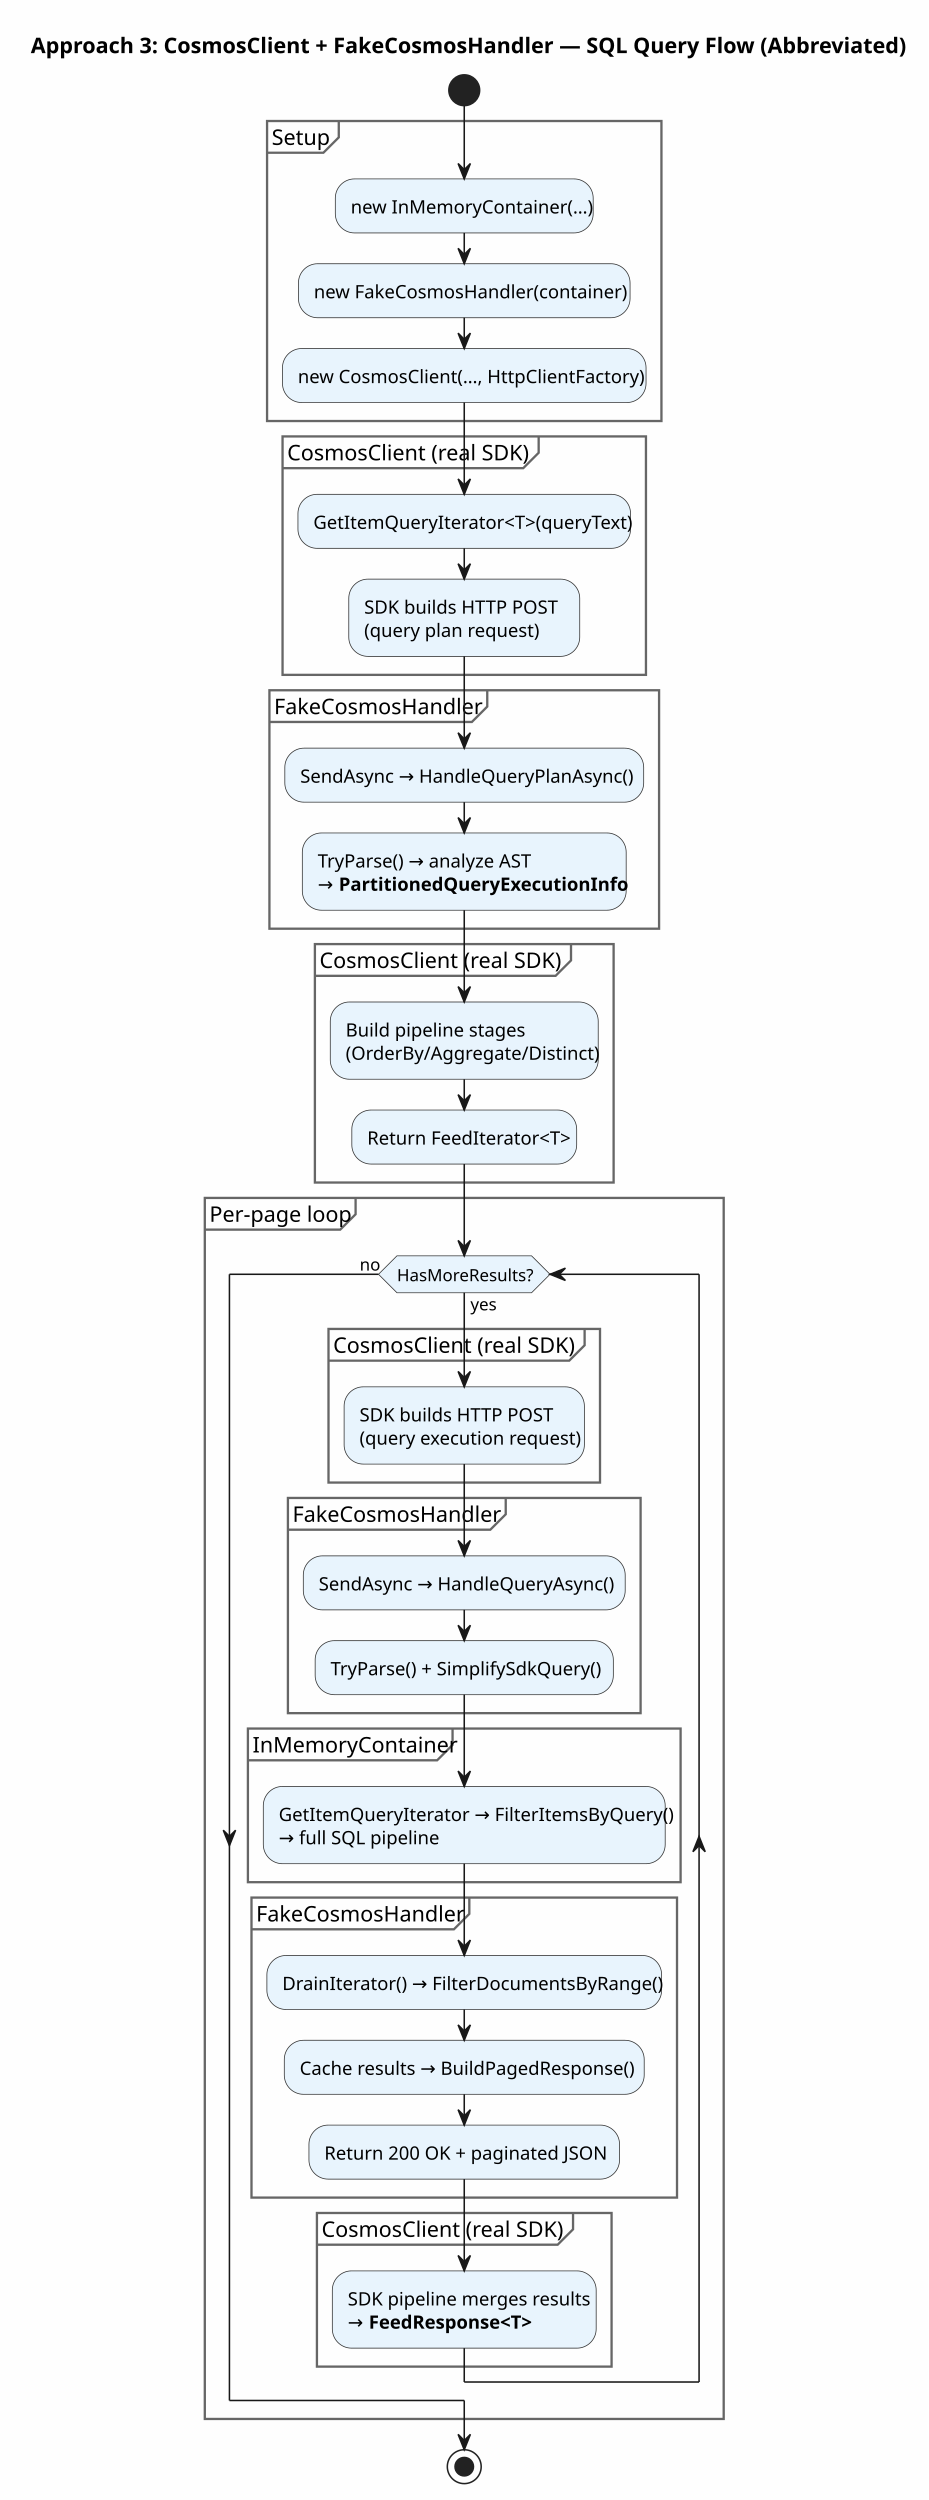
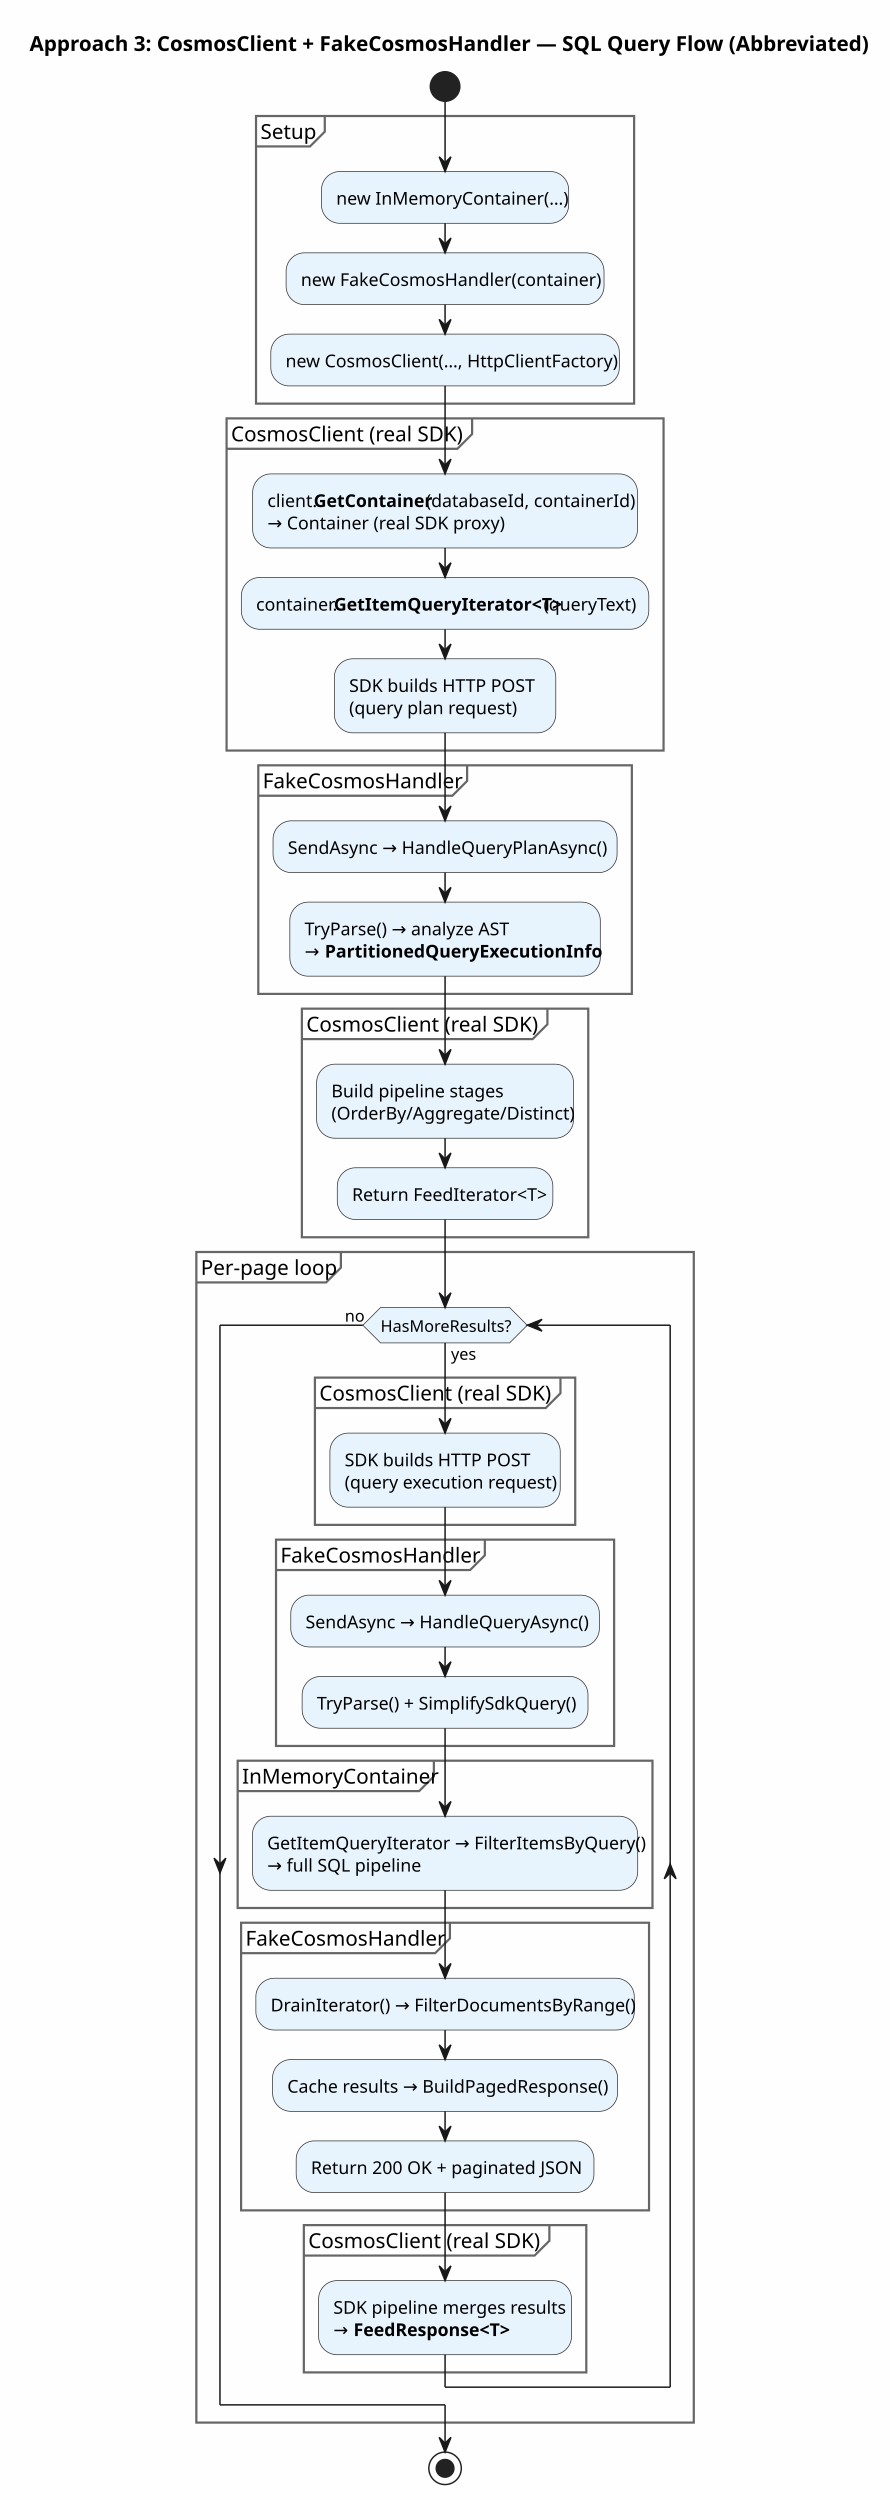
- <svg xmlns="http://www.w3.org/2000/svg" contentStyleType="text/css" data-diagram-type="ACTIVITY" height="1624px" preserveAspectRatio="none" style="width:603px;height:1624px;background:#FEFEFE;" version="1.1" viewBox="0 0 603 1624" width="603px" zoomAndPan="magnify">
+ <svg xmlns="http://www.w3.org/2000/svg" contentStyleType="text/css" data-diagram-type="ACTIVITY" height="1694px" preserveAspectRatio="none" style="width:603px;height:1694px;background:#FEFEFE;" version="1.1" viewBox="0 0 603 1694" width="603px" zoomAndPan="magnify">
  <defs />
  <g>
-     <rect fill="#FEFEFE" height="1624" style="stroke:none;stroke-width:1;" width="603" x="0" y="0" />
+     <rect fill="#FEFEFE" height="1694" style="stroke:none;stroke-width:1;" width="603" x="0" y="0" />
    <g class="title" data-source-line="1">
      <text fill="#000000" font-family="sans-serif" font-size="14" font-weight="bold" lengthAdjust="spacing" textLength="560.157" x="20" y="34.533">Approach 3: CosmosClient + FakeCosmosHandler — SQL Query Flow (Abbreviated)</text>
    </g>
    <ellipse cx="301.579" cy="58.609" fill="#222222" rx="10" ry="10" style="stroke:#222222;stroke-width:1;" />
    <rect fill="none" height="194.891" style="stroke:#666666;stroke-width:1.5;" width="256.188" x="173.485" y="78.609" />
    <path d="M220.071,78.609 L220.071,89.219 L210.071,99.219 L173.485,99.219" fill="none" style="stroke:#666666;stroke-width:1.5;" />
    <text fill="#000000" font-family="sans-serif" font-size="14" lengthAdjust="spacing" textLength="36.586" x="176.485" y="94.143">Setup</text>
    <rect fill="#E8F4FD" height="35.094" rx="12.5" ry="12.5" style="stroke:#333333;stroke-width:0.5;" width="167.51" x="217.824" y="116.219" />
    <text fill="#000000" font-family="sans-serif" font-size="12" lengthAdjust="spacing" textLength="147.51" x="227.824" y="138.676">new InMemoryContainer(…)</text>
    <rect fill="#E8F4FD" height="35.094" rx="12.5" ry="12.5" style="stroke:#333333;stroke-width:0.5;" width="215.416" x="193.871" y="171.312" />
    <text fill="#000000" font-family="sans-serif" font-size="12" lengthAdjust="spacing" textLength="195.416" x="203.871" y="193.769">new FakeCosmosHandler(container)</text>
    <rect fill="#E8F4FD" height="35.094" rx="12.5" ry="12.5" style="stroke:#333333;stroke-width:0.5;" width="236.188" x="183.485" y="226.406" />
    <text fill="#000000" font-family="sans-serif" font-size="12" lengthAdjust="spacing" textLength="216.188" x="193.485" y="248.863">new CosmosClient(…, HttpClientFactory)</text>
-     <rect fill="none" height="154.891" style="stroke:#666666;stroke-width:1.5;" width="236.066" x="183.545" y="283.5" />
-     <path d="M349.918,283.5 L349.918,294.109 L339.918,304.109 L183.545,304.109" fill="none" style="stroke:#666666;stroke-width:1.5;" />
-     <text fill="#000000" font-family="sans-serif" font-size="14" lengthAdjust="spacing" textLength="156.372" x="186.545" y="299.033">CosmosClient (real SDK)</text>
-     <rect fill="#E8F4FD" height="35.094" rx="12.5" ry="12.5" style="stroke:#333333;stroke-width:0.5;" width="216.066" x="193.545" y="321.109" />
-     <text fill="#000000" font-family="sans-serif" font-size="12" lengthAdjust="spacing" textLength="196.066" x="203.545" y="343.566">GetItemQueryIterator&lt;T&gt;(queryText)</text>
-     <rect fill="#E8F4FD" height="50.188" rx="12.5" ry="12.5" style="stroke:#333333;stroke-width:0.5;" width="150.031" x="226.563" y="376.203" />
-     <text fill="#000000" font-family="sans-serif" font-size="12" lengthAdjust="spacing" textLength="130.031" x="236.563" y="398.66">SDK builds HTTP POST</text>
-     <text fill="#000000" font-family="sans-serif" font-size="12" lengthAdjust="spacing" textLength="107.391" x="236.563" y="413.754">(query plan request)</text>
-     <rect fill="none" height="154.891" style="stroke:#666666;stroke-width:1.5;" width="253.117" x="175.02" y="448.391" />
-     <path d="M316.516,448.391 L316.516,459 L306.516,469 L175.02,469" fill="none" style="stroke:#666666;stroke-width:1.5;" />
-     <text fill="#000000" font-family="sans-serif" font-size="14" lengthAdjust="spacing" textLength="131.496" x="178.02" y="463.924">FakeCosmosHandler</text>
-     <rect fill="#E8F4FD" height="35.094" rx="12.5" ry="12.5" style="stroke:#333333;stroke-width:0.5;" width="233.117" x="185.02" y="486" />
-     <text fill="#000000" font-family="sans-serif" font-size="12" lengthAdjust="spacing" textLength="213.117" x="195.02" y="508.457">SendAsync → HandleQueryPlanAsync()</text>
-     <rect fill="#E8F4FD" height="50.188" rx="12.5" ry="12.5" style="stroke:#333333;stroke-width:0.5;" width="210.377" x="196.39" y="541.094" />
-     <text fill="#000000" font-family="sans-serif" font-size="12" lengthAdjust="spacing" textLength="141.721" x="206.39" y="563.551">TryParse() → analyze AST</text>
-     <text fill="#000000" font-family="sans-serif" font-size="12" lengthAdjust="spacing" textLength="10.354" x="206.39" y="578.644">→</text>
-     <text fill="#000000" font-family="sans-serif" font-size="12" font-weight="bold" lengthAdjust="spacing" textLength="176.69" x="220.078" y="578.644">PartitionedQueryExecutionInfo</text>
-     <rect fill="none" height="154.891" style="stroke:#666666;stroke-width:1.5;" width="194.055" x="204.551" y="613.281" />
-     <path d="M370.923,613.281 L370.923,623.891 L360.923,633.891 L204.551,633.891" fill="none" style="stroke:#666666;stroke-width:1.5;" />
-     <text fill="#000000" font-family="sans-serif" font-size="14" lengthAdjust="spacing" textLength="156.372" x="207.551" y="628.814">CosmosClient (real SDK)</text>
-     <rect fill="#E8F4FD" height="50.188" rx="12.5" ry="12.5" style="stroke:#333333;stroke-width:0.5;" width="174.055" x="214.551" y="650.891" />
-     <text fill="#000000" font-family="sans-serif" font-size="12" lengthAdjust="spacing" textLength="110.074" x="224.551" y="673.348">Build pipeline stages</text>
-     <text fill="#000000" font-family="sans-serif" font-size="12" lengthAdjust="spacing" textLength="154.055" x="224.551" y="688.441">(OrderBy/Aggregate/Distinct)</text>
-     <rect fill="#E8F4FD" height="35.094" rx="12.5" ry="12.5" style="stroke:#333333;stroke-width:0.5;" width="146.065" x="228.546" y="721.078" />
-     <text fill="#000000" font-family="sans-serif" font-size="12" lengthAdjust="spacing" textLength="126.064" x="238.546" y="743.535">Return FeedIterator&lt;T&gt;</text>
-     <rect fill="none" height="793.183" style="stroke:#666666;stroke-width:1.5;" width="337.072" x="133.042" y="778.172" />
-     <path d="M230.994,778.172 L230.994,788.781 L220.994,798.781 L133.042,798.781" fill="none" style="stroke:#666666;stroke-width:1.5;" />
-     <text fill="#000000" font-family="sans-serif" font-size="14" lengthAdjust="spacing" textLength="87.951" x="136.042" y="793.705">Per-page loop</text>
-     <rect fill="none" height="99.797" style="stroke:#666666;stroke-width:1.5;" width="176.372" x="213.393" y="863.276" />
-     <path d="M379.765,863.276 L379.765,873.886 L369.765,883.886 L213.393,883.886" fill="none" style="stroke:#666666;stroke-width:1.5;" />
-     <text fill="#000000" font-family="sans-serif" font-size="14" lengthAdjust="spacing" textLength="156.372" x="216.393" y="878.81">CosmosClient (real SDK)</text>
-     <rect fill="#E8F4FD" height="50.188" rx="12.5" ry="12.5" style="stroke:#333333;stroke-width:0.5;" width="156.072" x="223.542" y="900.886" />
-     <text fill="#000000" font-family="sans-serif" font-size="12" lengthAdjust="spacing" textLength="130.031" x="233.542" y="923.343">SDK builds HTTP POST</text>
-     <text fill="#000000" font-family="sans-serif" font-size="12" lengthAdjust="spacing" textLength="136.072" x="233.542" y="938.437">(query execution request)</text>
-     <rect fill="none" height="139.797" style="stroke:#666666;stroke-width:1.5;" width="229.1" x="187.029" y="973.073" />
-     <path d="M328.525,973.073 L328.525,983.683 L318.525,993.683 L187.029,993.683" fill="none" style="stroke:#666666;stroke-width:1.5;" />
-     <text fill="#000000" font-family="sans-serif" font-size="14" lengthAdjust="spacing" textLength="131.496" x="190.029" y="988.606">FakeCosmosHandler</text>
-     <rect fill="#E8F4FD" height="35.094" rx="12.5" ry="12.5" style="stroke:#333333;stroke-width:0.5;" width="209.1" x="197.029" y="1010.683" />
-     <text fill="#000000" font-family="sans-serif" font-size="12" lengthAdjust="spacing" textLength="189.1" x="207.029" y="1033.14">SendAsync → HandleQueryAsync()</text>
-     <rect fill="#E8F4FD" height="35.094" rx="12.5" ry="12.5" style="stroke:#333333;stroke-width:0.5;" width="193.695" x="204.731" y="1065.776" />
-     <text fill="#000000" font-family="sans-serif" font-size="12" lengthAdjust="spacing" textLength="173.695" x="214.731" y="1088.233">TryParse() + SimplifySdkQuery()</text>
-     <rect fill="none" height="99.797" style="stroke:#666666;stroke-width:1.5;" width="281.072" x="161.042" y="1122.87" />
-     <path d="M293.98,1122.87 L293.98,1133.479 L283.98,1143.479 L161.042,1143.479" fill="none" style="stroke:#666666;stroke-width:1.5;" />
-     <text fill="#000000" font-family="sans-serif" font-size="14" lengthAdjust="spacing" textLength="122.938" x="164.042" y="1138.403">InMemoryContainer</text>
-     <rect fill="#E8F4FD" height="50.188" rx="12.5" ry="12.5" style="stroke:#333333;stroke-width:0.5;" width="261.072" x="171.042" y="1160.479" />
-     <text fill="#000000" font-family="sans-serif" font-size="12" lengthAdjust="spacing" textLength="241.072" x="181.042" y="1182.937">GetItemQueryIterator → FilterItemsByQuery()</text>
-     <text fill="#000000" font-family="sans-serif" font-size="12" lengthAdjust="spacing" textLength="101.074" x="181.042" y="1198.03">→ full SQL pipeline</text>
-     <rect fill="none" height="194.891" style="stroke:#666666;stroke-width:1.5;" width="276.42" x="163.369" y="1232.667" />
-     <path d="M304.865,1232.667 L304.865,1243.276 L294.865,1253.276 L163.369,1253.276" fill="none" style="stroke:#666666;stroke-width:1.5;" />
-     <text fill="#000000" font-family="sans-serif" font-size="14" lengthAdjust="spacing" textLength="131.496" x="166.369" y="1248.2">FakeCosmosHandler</text>
-     <rect fill="#E8F4FD" height="35.094" rx="12.5" ry="12.5" style="stroke:#333333;stroke-width:0.5;" width="256.42" x="173.369" y="1270.276" />
-     <text fill="#000000" font-family="sans-serif" font-size="12" lengthAdjust="spacing" textLength="236.42" x="183.369" y="1292.733">DrainIterator() → FilterDocumentsByRange()</text>
-     <rect fill="#E8F4FD" height="35.094" rx="12.5" ry="12.5" style="stroke:#333333;stroke-width:0.5;" width="233.797" x="184.68" y="1325.37" />
-     <text fill="#000000" font-family="sans-serif" font-size="12" lengthAdjust="spacing" textLength="213.797" x="194.68" y="1347.827">Cache results → BuildPagedResponse()</text>
-     <rect fill="#E8F4FD" height="35.094" rx="12.5" ry="12.5" style="stroke:#333333;stroke-width:0.5;" width="201.775" x="200.691" y="1380.464" />
-     <text fill="#000000" font-family="sans-serif" font-size="12" lengthAdjust="spacing" textLength="181.775" x="210.691" y="1402.921">Return 200 OK + paginated JSON</text>
-     <rect fill="none" height="99.797" style="stroke:#666666;stroke-width:1.5;" width="191.4" x="205.878" y="1437.558" />
-     <path d="M372.25,1437.558 L372.25,1448.167 L362.25,1458.167 L205.878,1458.167" fill="none" style="stroke:#666666;stroke-width:1.5;" />
-     <text fill="#000000" font-family="sans-serif" font-size="14" lengthAdjust="spacing" textLength="156.372" x="208.878" y="1453.091">CosmosClient (real SDK)</text>
-     <rect fill="#E8F4FD" height="50.188" rx="12.5" ry="12.5" style="stroke:#333333;stroke-width:0.5;" width="171.4" x="215.878" y="1475.167" />
-     <text fill="#000000" font-family="sans-serif" font-size="12" lengthAdjust="spacing" textLength="151.4" x="225.878" y="1497.624">SDK pipeline merges results</text>
-     <text fill="#000000" font-family="sans-serif" font-size="12" lengthAdjust="spacing" textLength="10.354" x="225.878" y="1512.718">→</text>
-     <text fill="#000000" font-family="sans-serif" font-size="12" font-weight="bold" lengthAdjust="spacing" textLength="106.705" x="239.566" y="1512.718">FeedResponse&lt;T&gt;</text>
-     <polygon fill="#E8F4FD" points="257.869,815.781,345.289,815.781,357.289,827.781,345.289,839.781,257.869,839.781,245.869,827.781,257.869,815.781" style="stroke:#333333;stroke-width:0.5;" />
-     <text fill="#000000" font-family="sans-serif" font-size="11" lengthAdjust="spacing" textLength="17.118" x="305.579" y="851.2">yes</text>
-     <text fill="#000000" font-family="sans-serif" font-size="11" lengthAdjust="spacing" textLength="87.42" x="257.869" y="832.282">HasMoreResults?</text>
-     <text fill="#000000" font-family="sans-serif" font-size="11" lengthAdjust="spacing" textLength="12.235" x="233.633" y="825.364">no</text>
-     <ellipse cx="301.579" cy="1602.354" fill="none" rx="11" ry="11" style="stroke:#222222;stroke-width:1;" />
-     <ellipse cx="301.579" cy="1602.354" fill="#222222" rx="6" ry="6" style="stroke:#222222;stroke-width:1;" />
+     <rect fill="none" height="225.078" style="stroke:#666666;stroke-width:1.5;" width="296.096" x="153.531" y="283.5" />
+     <path d="M319.903,283.5 L319.903,294.109 L309.903,304.109 L153.531,304.109" fill="none" style="stroke:#666666;stroke-width:1.5;" />
+     <text fill="#000000" font-family="sans-serif" font-size="14" lengthAdjust="spacing" textLength="156.372" x="156.531" y="299.033">CosmosClient (real SDK)</text>
+     <rect fill="#E8F4FD" height="50.188" rx="12.5" ry="12.5" style="stroke:#333333;stroke-width:0.5;" width="260.773" x="171.192" y="321.109" />
+     <text fill="#000000" font-family="sans-serif" font-size="12" lengthAdjust="spacing" textLength="31.348" x="181.192" y="343.566">client.</text>
+     <text fill="#000000" font-family="sans-serif" font-size="12" font-weight="bold" lengthAdjust="spacing" textLength="76.008" x="212.54" y="343.566">GetContainer</text>
+     <text fill="#000000" font-family="sans-serif" font-size="12" lengthAdjust="spacing" textLength="133.418" x="288.547" y="343.566">(databaseId, containerId)</text>
+     <text fill="#000000" font-family="sans-serif" font-size="12" lengthAdjust="spacing" textLength="157.74" x="181.192" y="358.66">→ Container (real SDK proxy)</text>
+     <rect fill="#E8F4FD" height="35.094" rx="12.5" ry="12.5" style="stroke:#333333;stroke-width:0.5;" width="276.096" x="163.531" y="391.297" />
+     <text fill="#000000" font-family="sans-serif" font-size="12" lengthAdjust="spacing" textLength="52.699" x="173.531" y="413.754">container.</text>
+     <text fill="#000000" font-family="sans-serif" font-size="12" font-weight="bold" lengthAdjust="spacing" textLength="142.049" x="226.23" y="413.754">GetItemQueryIterator&lt;T&gt;</text>
+     <text fill="#000000" font-family="sans-serif" font-size="12" lengthAdjust="spacing" textLength="61.348" x="368.279" y="413.754">(queryText)</text>
+     <rect fill="#E8F4FD" height="50.188" rx="12.5" ry="12.5" style="stroke:#333333;stroke-width:0.5;" width="150.031" x="226.563" y="446.391" />
+     <text fill="#000000" font-family="sans-serif" font-size="12" lengthAdjust="spacing" textLength="130.031" x="236.563" y="468.848">SDK builds HTTP POST</text>
+     <text fill="#000000" font-family="sans-serif" font-size="12" lengthAdjust="spacing" textLength="107.391" x="236.563" y="483.941">(query plan request)</text>
+     <rect fill="none" height="154.891" style="stroke:#666666;stroke-width:1.5;" width="253.117" x="175.02" y="518.578" />
+     <path d="M316.516,518.578 L316.516,529.188 L306.516,539.188 L175.02,539.188" fill="none" style="stroke:#666666;stroke-width:1.5;" />
+     <text fill="#000000" font-family="sans-serif" font-size="14" lengthAdjust="spacing" textLength="131.496" x="178.02" y="534.111">FakeCosmosHandler</text>
+     <rect fill="#E8F4FD" height="35.094" rx="12.5" ry="12.5" style="stroke:#333333;stroke-width:0.5;" width="233.117" x="185.02" y="556.188" />
+     <text fill="#000000" font-family="sans-serif" font-size="12" lengthAdjust="spacing" textLength="213.117" x="195.02" y="578.644">SendAsync → HandleQueryPlanAsync()</text>
+     <rect fill="#E8F4FD" height="50.188" rx="12.5" ry="12.5" style="stroke:#333333;stroke-width:0.5;" width="210.377" x="196.39" y="611.281" />
+     <text fill="#000000" font-family="sans-serif" font-size="12" lengthAdjust="spacing" textLength="141.721" x="206.39" y="633.738">TryParse() → analyze AST</text>
+     <text fill="#000000" font-family="sans-serif" font-size="12" lengthAdjust="spacing" textLength="10.354" x="206.39" y="648.832">→</text>
+     <text fill="#000000" font-family="sans-serif" font-size="12" font-weight="bold" lengthAdjust="spacing" textLength="176.69" x="220.078" y="648.832">PartitionedQueryExecutionInfo</text>
+     <rect fill="none" height="154.891" style="stroke:#666666;stroke-width:1.5;" width="194.055" x="204.551" y="683.469" />
+     <path d="M370.923,683.469 L370.923,694.078 L360.923,704.078 L204.551,704.078" fill="none" style="stroke:#666666;stroke-width:1.5;" />
+     <text fill="#000000" font-family="sans-serif" font-size="14" lengthAdjust="spacing" textLength="156.372" x="207.551" y="699.002">CosmosClient (real SDK)</text>
+     <rect fill="#E8F4FD" height="50.188" rx="12.5" ry="12.5" style="stroke:#333333;stroke-width:0.5;" width="174.055" x="214.551" y="721.078" />
+     <text fill="#000000" font-family="sans-serif" font-size="12" lengthAdjust="spacing" textLength="110.074" x="224.551" y="743.535">Build pipeline stages</text>
+     <text fill="#000000" font-family="sans-serif" font-size="12" lengthAdjust="spacing" textLength="154.055" x="224.551" y="758.629">(OrderBy/Aggregate/Distinct)</text>
+     <rect fill="#E8F4FD" height="35.094" rx="12.5" ry="12.5" style="stroke:#333333;stroke-width:0.5;" width="146.065" x="228.546" y="791.266" />
+     <text fill="#000000" font-family="sans-serif" font-size="12" lengthAdjust="spacing" textLength="126.064" x="238.546" y="813.723">Return FeedIterator&lt;T&gt;</text>
+     <rect fill="none" height="793.183" style="stroke:#666666;stroke-width:1.5;" width="337.072" x="133.042" y="848.359" />
+     <path d="M230.994,848.359 L230.994,858.969 L220.994,868.969 L133.042,868.969" fill="none" style="stroke:#666666;stroke-width:1.5;" />
+     <text fill="#000000" font-family="sans-serif" font-size="14" lengthAdjust="spacing" textLength="87.951" x="136.042" y="863.893">Per-page loop</text>
+     <rect fill="none" height="99.797" style="stroke:#666666;stroke-width:1.5;" width="176.372" x="213.393" y="933.464" />
+     <path d="M379.765,933.464 L379.765,944.073 L369.765,954.073 L213.393,954.073" fill="none" style="stroke:#666666;stroke-width:1.5;" />
+     <text fill="#000000" font-family="sans-serif" font-size="14" lengthAdjust="spacing" textLength="156.372" x="216.393" y="948.997">CosmosClient (real SDK)</text>
+     <rect fill="#E8F4FD" height="50.188" rx="12.5" ry="12.5" style="stroke:#333333;stroke-width:0.5;" width="156.072" x="223.542" y="971.073" />
+     <text fill="#000000" font-family="sans-serif" font-size="12" lengthAdjust="spacing" textLength="130.031" x="233.542" y="993.53">SDK builds HTTP POST</text>
+     <text fill="#000000" font-family="sans-serif" font-size="12" lengthAdjust="spacing" textLength="136.072" x="233.542" y="1008.624">(query execution request)</text>
+     <rect fill="none" height="139.797" style="stroke:#666666;stroke-width:1.5;" width="229.1" x="187.029" y="1043.261" />
+     <path d="M328.525,1043.261 L328.525,1053.87 L318.525,1063.87 L187.029,1063.87" fill="none" style="stroke:#666666;stroke-width:1.5;" />
+     <text fill="#000000" font-family="sans-serif" font-size="14" lengthAdjust="spacing" textLength="131.496" x="190.029" y="1058.794">FakeCosmosHandler</text>
+     <rect fill="#E8F4FD" height="35.094" rx="12.5" ry="12.5" style="stroke:#333333;stroke-width:0.5;" width="209.1" x="197.029" y="1080.87" />
+     <text fill="#000000" font-family="sans-serif" font-size="12" lengthAdjust="spacing" textLength="189.1" x="207.029" y="1103.327">SendAsync → HandleQueryAsync()</text>
+     <rect fill="#E8F4FD" height="35.094" rx="12.5" ry="12.5" style="stroke:#333333;stroke-width:0.5;" width="193.695" x="204.731" y="1135.964" />
+     <text fill="#000000" font-family="sans-serif" font-size="12" lengthAdjust="spacing" textLength="173.695" x="214.731" y="1158.421">TryParse() + SimplifySdkQuery()</text>
+     <rect fill="none" height="99.797" style="stroke:#666666;stroke-width:1.5;" width="281.072" x="161.042" y="1193.058" />
+     <path d="M293.98,1193.058 L293.98,1203.667 L283.98,1213.667 L161.042,1213.667" fill="none" style="stroke:#666666;stroke-width:1.5;" />
+     <text fill="#000000" font-family="sans-serif" font-size="14" lengthAdjust="spacing" textLength="122.938" x="164.042" y="1208.591">InMemoryContainer</text>
+     <rect fill="#E8F4FD" height="50.188" rx="12.5" ry="12.5" style="stroke:#333333;stroke-width:0.5;" width="261.072" x="171.042" y="1230.667" />
+     <text fill="#000000" font-family="sans-serif" font-size="12" lengthAdjust="spacing" textLength="241.072" x="181.042" y="1253.124">GetItemQueryIterator → FilterItemsByQuery()</text>
+     <text fill="#000000" font-family="sans-serif" font-size="12" lengthAdjust="spacing" textLength="101.074" x="181.042" y="1268.218">→ full SQL pipeline</text>
+     <rect fill="none" height="194.891" style="stroke:#666666;stroke-width:1.5;" width="276.42" x="163.369" y="1302.854" />
+     <path d="M304.865,1302.854 L304.865,1313.464 L294.865,1323.464 L163.369,1323.464" fill="none" style="stroke:#666666;stroke-width:1.5;" />
+     <text fill="#000000" font-family="sans-serif" font-size="14" lengthAdjust="spacing" textLength="131.496" x="166.369" y="1318.388">FakeCosmosHandler</text>
+     <rect fill="#E8F4FD" height="35.094" rx="12.5" ry="12.5" style="stroke:#333333;stroke-width:0.5;" width="256.42" x="173.369" y="1340.464" />
+     <text fill="#000000" font-family="sans-serif" font-size="12" lengthAdjust="spacing" textLength="236.42" x="183.369" y="1362.921">DrainIterator() → FilterDocumentsByRange()</text>
+     <rect fill="#E8F4FD" height="35.094" rx="12.5" ry="12.5" style="stroke:#333333;stroke-width:0.5;" width="233.797" x="184.68" y="1395.558" />
+     <text fill="#000000" font-family="sans-serif" font-size="12" lengthAdjust="spacing" textLength="213.797" x="194.68" y="1418.015">Cache results → BuildPagedResponse()</text>
+     <rect fill="#E8F4FD" height="35.094" rx="12.5" ry="12.5" style="stroke:#333333;stroke-width:0.5;" width="201.775" x="200.691" y="1450.651" />
+     <text fill="#000000" font-family="sans-serif" font-size="12" lengthAdjust="spacing" textLength="181.775" x="210.691" y="1473.108">Return 200 OK + paginated JSON</text>
+     <rect fill="none" height="99.797" style="stroke:#666666;stroke-width:1.5;" width="191.4" x="205.878" y="1507.745" />
+     <path d="M372.25,1507.745 L372.25,1518.354 L362.25,1528.354 L205.878,1528.354" fill="none" style="stroke:#666666;stroke-width:1.5;" />
+     <text fill="#000000" font-family="sans-serif" font-size="14" lengthAdjust="spacing" textLength="156.372" x="208.878" y="1523.278">CosmosClient (real SDK)</text>
+     <rect fill="#E8F4FD" height="50.188" rx="12.5" ry="12.5" style="stroke:#333333;stroke-width:0.5;" width="171.4" x="215.878" y="1545.354" />
+     <text fill="#000000" font-family="sans-serif" font-size="12" lengthAdjust="spacing" textLength="151.4" x="225.878" y="1567.812">SDK pipeline merges results</text>
+     <text fill="#000000" font-family="sans-serif" font-size="12" lengthAdjust="spacing" textLength="10.354" x="225.878" y="1582.905">→</text>
+     <text fill="#000000" font-family="sans-serif" font-size="12" font-weight="bold" lengthAdjust="spacing" textLength="106.705" x="239.566" y="1582.905">FeedResponse&lt;T&gt;</text>
+     <polygon fill="#E8F4FD" points="257.869,885.969,345.289,885.969,357.289,897.969,345.289,909.969,257.869,909.969,245.869,897.969,257.869,885.969" style="stroke:#333333;stroke-width:0.5;" />
+     <text fill="#000000" font-family="sans-serif" font-size="11" lengthAdjust="spacing" textLength="17.118" x="305.579" y="921.388">yes</text>
+     <text fill="#000000" font-family="sans-serif" font-size="11" lengthAdjust="spacing" textLength="87.42" x="257.869" y="902.47">HasMoreResults?</text>
+     <text fill="#000000" font-family="sans-serif" font-size="11" lengthAdjust="spacing" textLength="12.235" x="233.633" y="895.552">no</text>
+     <ellipse cx="301.579" cy="1672.542" fill="none" rx="11" ry="11" style="stroke:#222222;stroke-width:1;" />
+     <ellipse cx="301.579" cy="1672.542" fill="#222222" rx="6" ry="6" style="stroke:#222222;stroke-width:1;" />
    <line style="stroke:#181818;stroke-width:1;" x1="301.579" x2="301.579" y1="151.312" y2="171.312" />
    <polygon fill="#181818" points="297.579,161.312,301.579,171.312,305.579,161.312,301.579,165.312" style="stroke:#181818;stroke-width:1;" />
    <line style="stroke:#181818;stroke-width:1;" x1="301.579" x2="301.579" y1="206.406" y2="226.406" />
    <polygon fill="#181818" points="297.579,216.406,301.579,226.406,305.579,216.406,301.579,220.406" style="stroke:#181818;stroke-width:1;" />
    <line style="stroke:#181818;stroke-width:1;" x1="301.579" x2="301.579" y1="68.609" y2="116.219" />
    <polygon fill="#181818" points="297.579,106.219,301.579,116.219,305.579,106.219,301.579,110.219" style="stroke:#181818;stroke-width:1;" />
-     <line style="stroke:#181818;stroke-width:1;" x1="301.579" x2="301.579" y1="356.203" y2="376.203" />
-     <polygon fill="#181818" points="297.579,366.203,301.579,376.203,305.579,366.203,301.579,370.203" style="stroke:#181818;stroke-width:1;" />
+     <line style="stroke:#181818;stroke-width:1;" x1="301.579" x2="301.579" y1="371.297" y2="391.297" />
+     <polygon fill="#181818" points="297.579,381.297,301.579,391.297,305.579,381.297,301.579,385.297" style="stroke:#181818;stroke-width:1;" />
+     <line style="stroke:#181818;stroke-width:1;" x1="301.579" x2="301.579" y1="426.391" y2="446.391" />
+     <polygon fill="#181818" points="297.579,436.391,301.579,446.391,305.579,436.391,301.579,440.391" style="stroke:#181818;stroke-width:1;" />
    <line style="stroke:#181818;stroke-width:1;" x1="301.579" x2="301.579" y1="261.5" y2="321.109" />
    <polygon fill="#181818" points="297.579,311.109,301.579,321.109,305.579,311.109,301.579,315.109" style="stroke:#181818;stroke-width:1;" />
-     <line style="stroke:#181818;stroke-width:1;" x1="301.579" x2="301.579" y1="521.094" y2="541.094" />
-     <polygon fill="#181818" points="297.579,531.094,301.579,541.094,305.579,531.094,301.579,535.094" style="stroke:#181818;stroke-width:1;" />
-     <line style="stroke:#181818;stroke-width:1;" x1="301.579" x2="301.579" y1="426.391" y2="486" />
-     <polygon fill="#181818" points="297.579,476,301.579,486,305.579,476,301.579,480" style="stroke:#181818;stroke-width:1;" />
-     <line style="stroke:#181818;stroke-width:1;" x1="301.579" x2="301.579" y1="701.078" y2="721.078" />
+     <line style="stroke:#181818;stroke-width:1;" x1="301.579" x2="301.579" y1="591.281" y2="611.281" />
+     <polygon fill="#181818" points="297.579,601.281,301.579,611.281,305.579,601.281,301.579,605.281" style="stroke:#181818;stroke-width:1;" />
+     <line style="stroke:#181818;stroke-width:1;" x1="301.579" x2="301.579" y1="496.578" y2="556.188" />
+     <polygon fill="#181818" points="297.579,546.188,301.579,556.188,305.579,546.188,301.579,550.188" style="stroke:#181818;stroke-width:1;" />
+     <line style="stroke:#181818;stroke-width:1;" x1="301.579" x2="301.579" y1="771.266" y2="791.266" />
+     <polygon fill="#181818" points="297.579,781.266,301.579,791.266,305.579,781.266,301.579,785.266" style="stroke:#181818;stroke-width:1;" />
+     <line style="stroke:#181818;stroke-width:1;" x1="301.579" x2="301.579" y1="661.469" y2="721.078" />
    <polygon fill="#181818" points="297.579,711.078,301.579,721.078,305.579,711.078,301.579,715.078" style="stroke:#181818;stroke-width:1;" />
-     <line style="stroke:#181818;stroke-width:1;" x1="301.579" x2="301.579" y1="591.281" y2="650.891" />
-     <polygon fill="#181818" points="297.579,640.891,301.579,650.891,305.579,640.891,301.579,644.891" style="stroke:#181818;stroke-width:1;" />
-     <line style="stroke:#181818;stroke-width:1;" x1="301.579" x2="301.579" y1="1045.776" y2="1065.776" />
-     <polygon fill="#181818" points="297.579,1055.776,301.579,1065.776,305.579,1055.776,301.579,1059.776" style="stroke:#181818;stroke-width:1;" />
-     <line style="stroke:#181818;stroke-width:1;" x1="301.579" x2="301.579" y1="951.073" y2="1010.683" />
-     <polygon fill="#181818" points="297.579,1000.683,301.579,1010.683,305.579,1000.683,301.579,1004.683" style="stroke:#181818;stroke-width:1;" />
-     <line style="stroke:#181818;stroke-width:1;" x1="301.579" x2="301.579" y1="1100.87" y2="1160.479" />
-     <polygon fill="#181818" points="297.579,1150.479,301.579,1160.479,305.579,1150.479,301.579,1154.479" style="stroke:#181818;stroke-width:1;" />
-     <line style="stroke:#181818;stroke-width:1;" x1="301.579" x2="301.579" y1="1305.37" y2="1325.37" />
-     <polygon fill="#181818" points="297.579,1315.37,301.579,1325.37,305.579,1315.37,301.579,1319.37" style="stroke:#181818;stroke-width:1;" />
-     <line style="stroke:#181818;stroke-width:1;" x1="301.579" x2="301.579" y1="1360.464" y2="1380.464" />
-     <polygon fill="#181818" points="297.579,1370.464,301.579,1380.464,305.579,1370.464,301.579,1374.464" style="stroke:#181818;stroke-width:1;" />
-     <line style="stroke:#181818;stroke-width:1;" x1="301.579" x2="301.579" y1="1210.667" y2="1270.276" />
-     <polygon fill="#181818" points="297.579,1260.276,301.579,1270.276,305.579,1260.276,301.579,1264.276" style="stroke:#181818;stroke-width:1;" />
-     <line style="stroke:#181818;stroke-width:1;" x1="301.579" x2="301.579" y1="1415.558" y2="1475.167" />
-     <polygon fill="#181818" points="297.579,1465.167,301.579,1475.167,305.579,1465.167,301.579,1469.167" style="stroke:#181818;stroke-width:1;" />
-     <line style="stroke:#181818;stroke-width:1;" x1="301.579" x2="301.579" y1="839.781" y2="900.886" />
-     <polygon fill="#181818" points="297.579,890.886,301.579,900.886,305.579,890.886,301.579,894.886" style="stroke:#181818;stroke-width:1;" />
-     <line style="stroke:#181818;stroke-width:1;" x1="301.579" x2="301.579" y1="1525.354" y2="1547.354" />
-     <line style="stroke:#181818;stroke-width:1;" x1="301.579" x2="454.115" y1="1547.354" y2="1547.354" />
-     <polygon fill="#181818" points="450.115,1202.898,454.115,1192.898,458.115,1202.898,454.115,1198.898" style="stroke:#181818;stroke-width:1;" />
-     <line style="stroke:#181818;stroke-width:1;" x1="454.115" x2="454.115" y1="827.781" y2="1547.354" />
-     <line style="stroke:#181818;stroke-width:1;" x1="454.115" x2="357.289" y1="827.781" y2="827.781" />
-     <polygon fill="#181818" points="367.289,823.781,357.289,827.781,367.289,831.781,363.289,827.781" style="stroke:#181818;stroke-width:1;" />
-     <line style="stroke:#181818;stroke-width:1;" x1="245.869" x2="149.042" y1="827.781" y2="827.781" />
-     <polygon fill="#181818" points="145.042,1188.898,149.042,1198.898,153.042,1188.898,149.042,1192.898" style="stroke:#181818;stroke-width:1;" />
-     <line style="stroke:#181818;stroke-width:1;" x1="149.042" x2="149.042" y1="827.781" y2="1559.354" />
-     <line style="stroke:#181818;stroke-width:1;" x1="149.042" x2="301.579" y1="1559.354" y2="1559.354" />
-     <line style="stroke:#181818;stroke-width:1;" x1="301.579" x2="301.579" y1="1559.354" y2="1591.354" />
-     <polygon fill="#181818" points="297.579,1581.354,301.579,1591.354,305.579,1581.354,301.579,1585.354" style="stroke:#181818;stroke-width:1;" />
-     <line style="stroke:#181818;stroke-width:1;" x1="301.579" x2="301.579" y1="756.172" y2="815.781" />
-     <polygon fill="#181818" points="297.579,805.781,301.579,815.781,305.579,805.781,301.579,809.781" style="stroke:#181818;stroke-width:1;" />
+     <line style="stroke:#181818;stroke-width:1;" x1="301.579" x2="301.579" y1="1115.964" y2="1135.964" />
+     <polygon fill="#181818" points="297.579,1125.964,301.579,1135.964,305.579,1125.964,301.579,1129.964" style="stroke:#181818;stroke-width:1;" />
+     <line style="stroke:#181818;stroke-width:1;" x1="301.579" x2="301.579" y1="1021.261" y2="1080.87" />
+     <polygon fill="#181818" points="297.579,1070.87,301.579,1080.87,305.579,1070.87,301.579,1074.87" style="stroke:#181818;stroke-width:1;" />
+     <line style="stroke:#181818;stroke-width:1;" x1="301.579" x2="301.579" y1="1171.058" y2="1230.667" />
+     <polygon fill="#181818" points="297.579,1220.667,301.579,1230.667,305.579,1220.667,301.579,1224.667" style="stroke:#181818;stroke-width:1;" />
+     <line style="stroke:#181818;stroke-width:1;" x1="301.579" x2="301.579" y1="1375.558" y2="1395.558" />
+     <polygon fill="#181818" points="297.579,1385.558,301.579,1395.558,305.579,1385.558,301.579,1389.558" style="stroke:#181818;stroke-width:1;" />
+     <line style="stroke:#181818;stroke-width:1;" x1="301.579" x2="301.579" y1="1430.651" y2="1450.651" />
+     <polygon fill="#181818" points="297.579,1440.651,301.579,1450.651,305.579,1440.651,301.579,1444.651" style="stroke:#181818;stroke-width:1;" />
+     <line style="stroke:#181818;stroke-width:1;" x1="301.579" x2="301.579" y1="1280.854" y2="1340.464" />
+     <polygon fill="#181818" points="297.579,1330.464,301.579,1340.464,305.579,1330.464,301.579,1334.464" style="stroke:#181818;stroke-width:1;" />
+     <line style="stroke:#181818;stroke-width:1;" x1="301.579" x2="301.579" y1="1485.745" y2="1545.354" />
+     <polygon fill="#181818" points="297.579,1535.354,301.579,1545.354,305.579,1535.354,301.579,1539.354" style="stroke:#181818;stroke-width:1;" />
+     <line style="stroke:#181818;stroke-width:1;" x1="301.579" x2="301.579" y1="909.969" y2="971.073" />
+     <polygon fill="#181818" points="297.579,961.073,301.579,971.073,305.579,961.073,301.579,965.073" style="stroke:#181818;stroke-width:1;" />
+     <line style="stroke:#181818;stroke-width:1;" x1="301.579" x2="301.579" y1="1595.542" y2="1617.542" />
+     <line style="stroke:#181818;stroke-width:1;" x1="301.579" x2="454.115" y1="1617.542" y2="1617.542" />
+     <polygon fill="#181818" points="450.115,1273.085,454.115,1263.085,458.115,1273.085,454.115,1269.085" style="stroke:#181818;stroke-width:1;" />
+     <line style="stroke:#181818;stroke-width:1;" x1="454.115" x2="454.115" y1="897.969" y2="1617.542" />
+     <line style="stroke:#181818;stroke-width:1;" x1="454.115" x2="357.289" y1="897.969" y2="897.969" />
+     <polygon fill="#181818" points="367.289,893.969,357.289,897.969,367.289,901.969,363.289,897.969" style="stroke:#181818;stroke-width:1;" />
+     <line style="stroke:#181818;stroke-width:1;" x1="245.869" x2="149.042" y1="897.969" y2="897.969" />
+     <polygon fill="#181818" points="145.042,1259.085,149.042,1269.085,153.042,1259.085,149.042,1263.085" style="stroke:#181818;stroke-width:1;" />
+     <line style="stroke:#181818;stroke-width:1;" x1="149.042" x2="149.042" y1="897.969" y2="1629.542" />
+     <line style="stroke:#181818;stroke-width:1;" x1="149.042" x2="301.579" y1="1629.542" y2="1629.542" />
+     <line style="stroke:#181818;stroke-width:1;" x1="301.579" x2="301.579" y1="1629.542" y2="1661.542" />
+     <polygon fill="#181818" points="297.579,1651.542,301.579,1661.542,305.579,1651.542,301.579,1655.542" style="stroke:#181818;stroke-width:1;" />
+     <line style="stroke:#181818;stroke-width:1;" x1="301.579" x2="301.579" y1="826.359" y2="885.969" />
+     <polygon fill="#181818" points="297.579,875.969,301.579,885.969,305.579,875.969,301.579,879.969" style="stroke:#181818;stroke-width:1;" />
  </g>
</svg>
